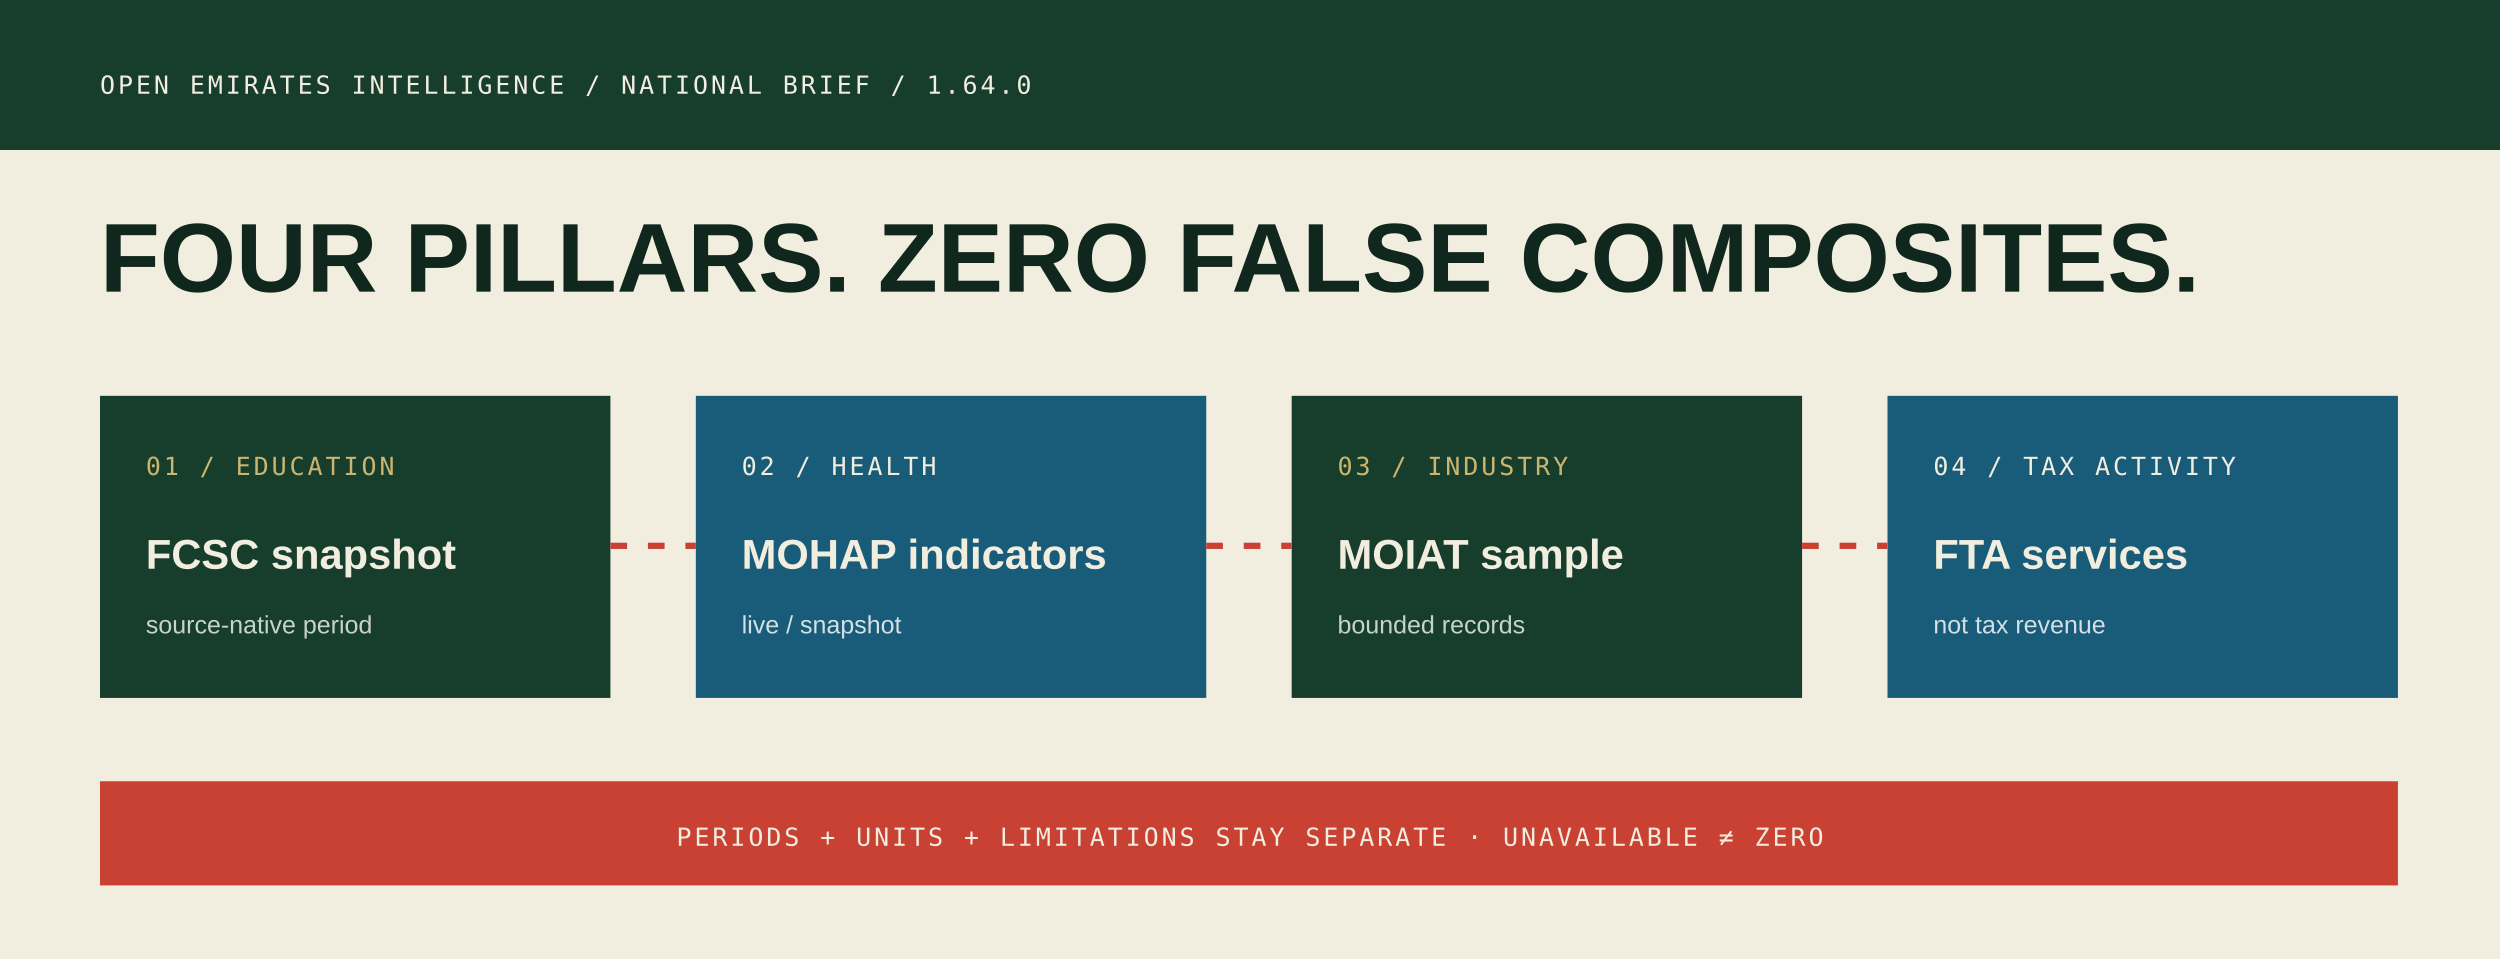
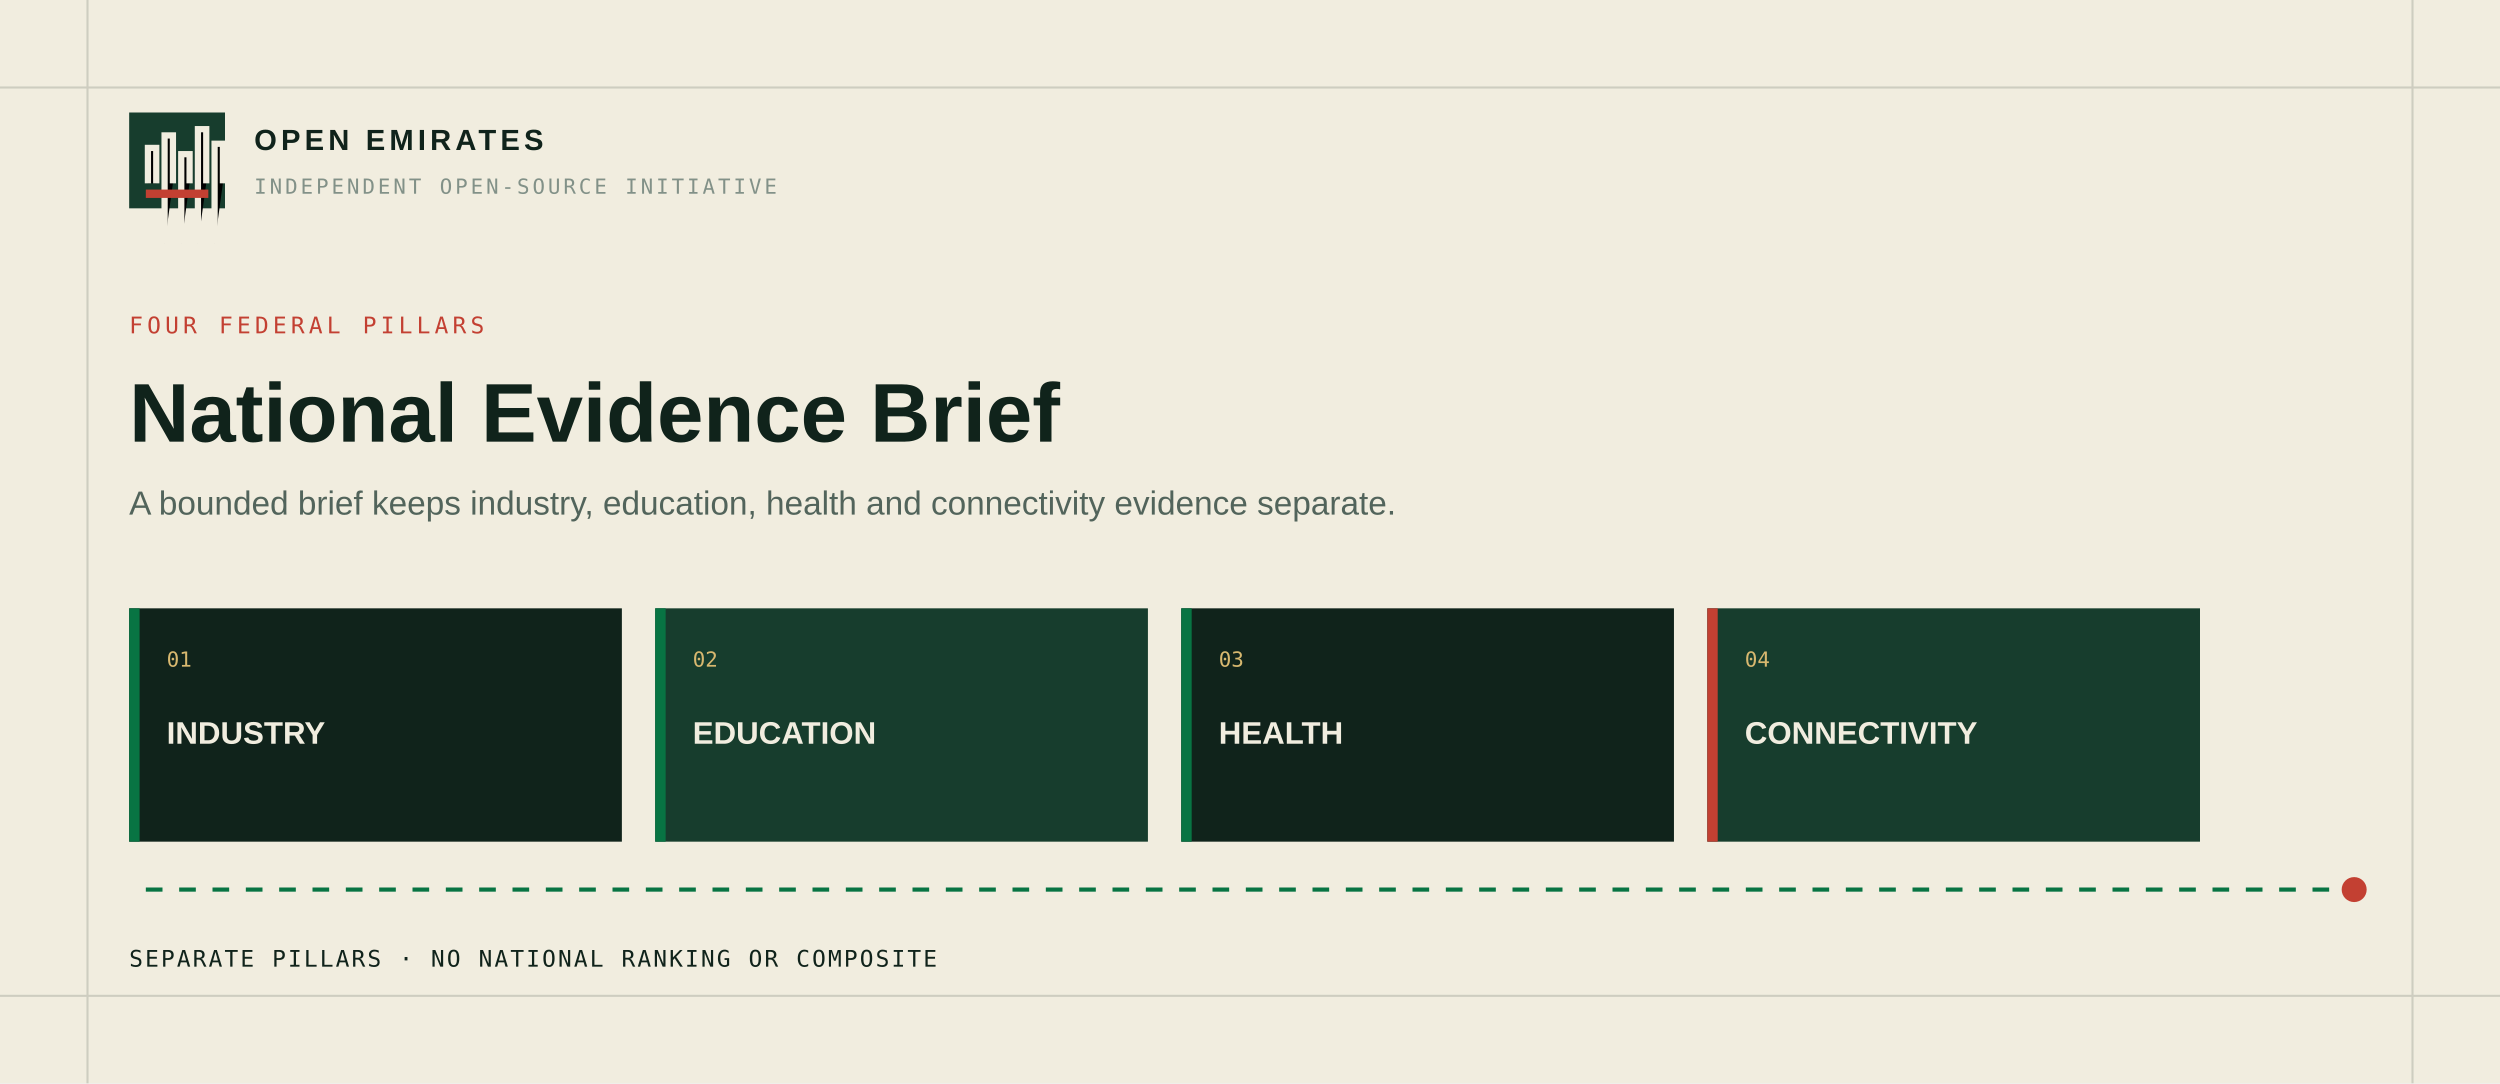
- <svg xmlns="http://www.w3.org/2000/svg" width="1200" height="460" viewBox="0 0 1200 460" role="img" aria-labelledby="t d">
-   <style>text{font-family:Dubai,Arial,sans-serif}.m{font:12px monospace;letter-spacing:1.4px}.h{font-size:47px;font-weight:700}.n{font-size:20px;font-weight:700}.line{stroke-dasharray:8 10;animation:move 4s linear infinite}.p{animation:pulse 2s ease-in-out infinite}@keyframes move{to{stroke-dashoffset:-72}}@keyframes pulse{50%{opacity:.3;transform:translateY(-5px)}}@media(prefers-reduced-motion:reduce){.line,.p{animation:none}}</style>
-   <rect width="1200" height="460" fill="#f1eddf" />
-   <rect width="1200" height="72" fill="#173d2d" />
-   <text x="48" y="45" fill="#f1eddf" class="m">OPEN EMIRATES INTELLIGENCE / NATIONAL BRIEF / 1.64.0</text>
-   <text x="48" y="140" fill="#10271e" class="h">FOUR PILLARS. ZERO FALSE COMPOSITES.</text>
-   <g class="p" transform="translate(48 190)">
-     <rect width="245" height="145" fill="#173d2d" />
-     <text x="22" y="38" fill="#cbb56f" class="m">01 / EDUCATION</text>
-     <text x="22" y="83" fill="#f1eddf" class="n">FCSC snapshot</text>
-     <text x="22" y="114" fill="#c7d4cc">source-native period</text>
+ <svg xmlns="http://www.w3.org/2000/svg" width="1200" height="520" viewBox="0 0 1200 520" role="img" aria-labelledby="title desc">
+   <defs>
+     <style>
+   @font-face{font-family:Dubai;src:url('/assets/fonts/Dubai-Regular.woff')}
+   text{font-family:Dubai,Arial,sans-serif}.mono{font-family:ui-monospace,SFMono-Regular,Menlo,monospace}
+   @keyframes sweep{0%{transform:translateX(-260px)}100%{transform:translateX(1320px)}}
+   @keyframes rise{from{transform:scaleY(.08)}to{transform:scaleY(1)}}
+   @keyframes dash{to{stroke-dashoffset:-48}}
+   @keyframes blink{0%,45%{opacity:1}50%,100%{opacity:.25}}
+   @media(prefers-reduced-motion:no-preference){.sweep{animation:sweep 7s linear infinite}.rise{animation:rise 1.1s cubic-bezier(.2,.8,.2,1) both;transform-origin:bottom}.dash{animation:dash 4s linear infinite}.blink{animation:blink 1.8s steps(1) infinite}}
+   @media(prefers-reduced-motion:reduce){.sweep,.rise,.dash,.blink{animation:none}}
+ </style>
+   </defs>
+   <rect width="1200" height="520" fill="#f1eddf" />
+   <path d="M0 42h1200M0 478h1200M42 0v520M1158 0v520" stroke="#10231b" opacity=".16" />
+   <g transform="translate(62 54)">
+     <rect width="46" height="46" fill="#173d2d" />
+     <path d="M9 34V17h4v17m4 29V11h4v23m4 29V20h4v14m4 29V8h4v26m4 29V15h4v19" stroke="#f1eddf" stroke-width="3" />
+     <path d="M8 39h30" stroke="#c34032" stroke-width="4" />
  </g>
-   <g class="p" transform="translate(334 190)">
-     <rect width="245" height="145" fill="#185c79" />
-     <text x="22" y="38" fill="#f1eddf" class="m">02 / HEALTH</text>
-     <text x="22" y="83" fill="#f1eddf" class="n">MOHAP indicators</text>
-     <text x="22" y="114" fill="#d4e0e5">live / snapshot</text>
+   <text x="122" y="72" fill="#10231b" font-size="14" font-weight="700" letter-spacing="2">OPEN EMIRATES</text>
+   <text x="122" y="93" fill="#829188" font-size="10" class="mono" letter-spacing="1.4">INDEPENDENT OPEN-SOURCE INITIATIVE</text>
+   <text x="62" y="160" fill="#c34032" font-size="11" class="mono" letter-spacing="2">FOUR FEDERAL PILLARS</text>
+   <text x="62" y="212" fill="#10231b" font-size="40" font-weight="700">National Evidence Brief</text>
+   <text x="62" y="247" fill="#52645b" font-size="16">A bounded brief keeps industry, education, health and connectivity evidence separate.</text>
+   <g>
+     <rect x="62" y="292" width="236.5" height="112" fill="#10231b" />
+     <rect class="rise" x="62" y="292" width="5" height="112" fill="#087443" style="animation-delay:0s" />
+     <text x="80" y="320" fill="#d8b86f" font-size="10" class="mono">01</text>
+     <text x="80" y="357" fill="#f1eddf" font-size="15" font-weight="700">INDUSTRY</text>
  </g>
-   <g class="p" transform="translate(620 190)">
-     <rect width="245" height="145" fill="#173d2d" />
-     <text x="22" y="38" fill="#cbb56f" class="m">03 / INDUSTRY</text>
-     <text x="22" y="83" fill="#f1eddf" class="n">MOIAT sample</text>
-     <text x="22" y="114" fill="#c7d4cc">bounded records</text>
+   <g>
+     <rect x="314.5" y="292" width="236.5" height="112" fill="#173d2d" />
+     <rect class="rise" x="314.5" y="292" width="5" height="112" fill="#087443" style="animation-delay:0.09s" />
+     <text x="332.5" y="320" fill="#d8b86f" font-size="10" class="mono">02</text>
+     <text x="332.5" y="357" fill="#f1eddf" font-size="15" font-weight="700">EDUCATION</text>
  </g>
-   <g class="p" transform="translate(906 190)">
-     <rect width="245" height="145" fill="#185c79" />
-     <text x="22" y="38" fill="#f1eddf" class="m">04 / TAX ACTIVITY</text>
-     <text x="22" y="83" fill="#f1eddf" class="n">FTA services</text>
-     <text x="22" y="114" fill="#d4e0e5">not tax revenue</text>
+   <g>
+     <rect x="567" y="292" width="236.5" height="112" fill="#10231b" />
+     <rect class="rise" x="567" y="292" width="5" height="112" fill="#087443" style="animation-delay:0.18s" />
+     <text x="585" y="320" fill="#d8b86f" font-size="10" class="mono">03</text>
+     <text x="585" y="357" fill="#f1eddf" font-size="15" font-weight="700">HEALTH</text>
  </g>
-   <path class="line" d="M293 262H334M579 262H620M865 262H906" stroke="#c94133" stroke-width="3" />
-   <rect x="48" y="375" width="1103" height="50" fill="#c94133" />
-   <text x="600" y="406" fill="#f1eddf" text-anchor="middle" class="m">PERIODS + UNITS + LIMITATIONS STAY SEPARATE · UNAVAILABLE ≠ ZERO</text>
+   <g>
+     <rect x="819.5" y="292" width="236.5" height="112" fill="#173d2d" />
+     <rect class="rise" x="819.5" y="292" width="5" height="112" fill="#c34032" style="animation-delay:0.27s" />
+     <text x="837.5" y="320" fill="#d8b86f" font-size="10" class="mono">04</text>
+     <text x="837.5" y="357" fill="#f1eddf" font-size="15" font-weight="700">CONNECTIVITY</text>
+   </g>
+   <path class="dash" d="M70 427H1130" stroke="#087443" stroke-width="2" stroke-dasharray="8 8" />
+   <circle class="blink" cx="1130" cy="427" r="6" fill="#c34032" />
+   <text x="62" y="464" fill="#10231b" font-size="11" class="mono" letter-spacing="1">SEPARATE PILLARS · NO NATIONAL RANKING OR COMPOSITE</text>
+   <rect class="sweep" x="-260" y="0" width="220" height="520" fill="white" opacity=".035" />
</svg>
